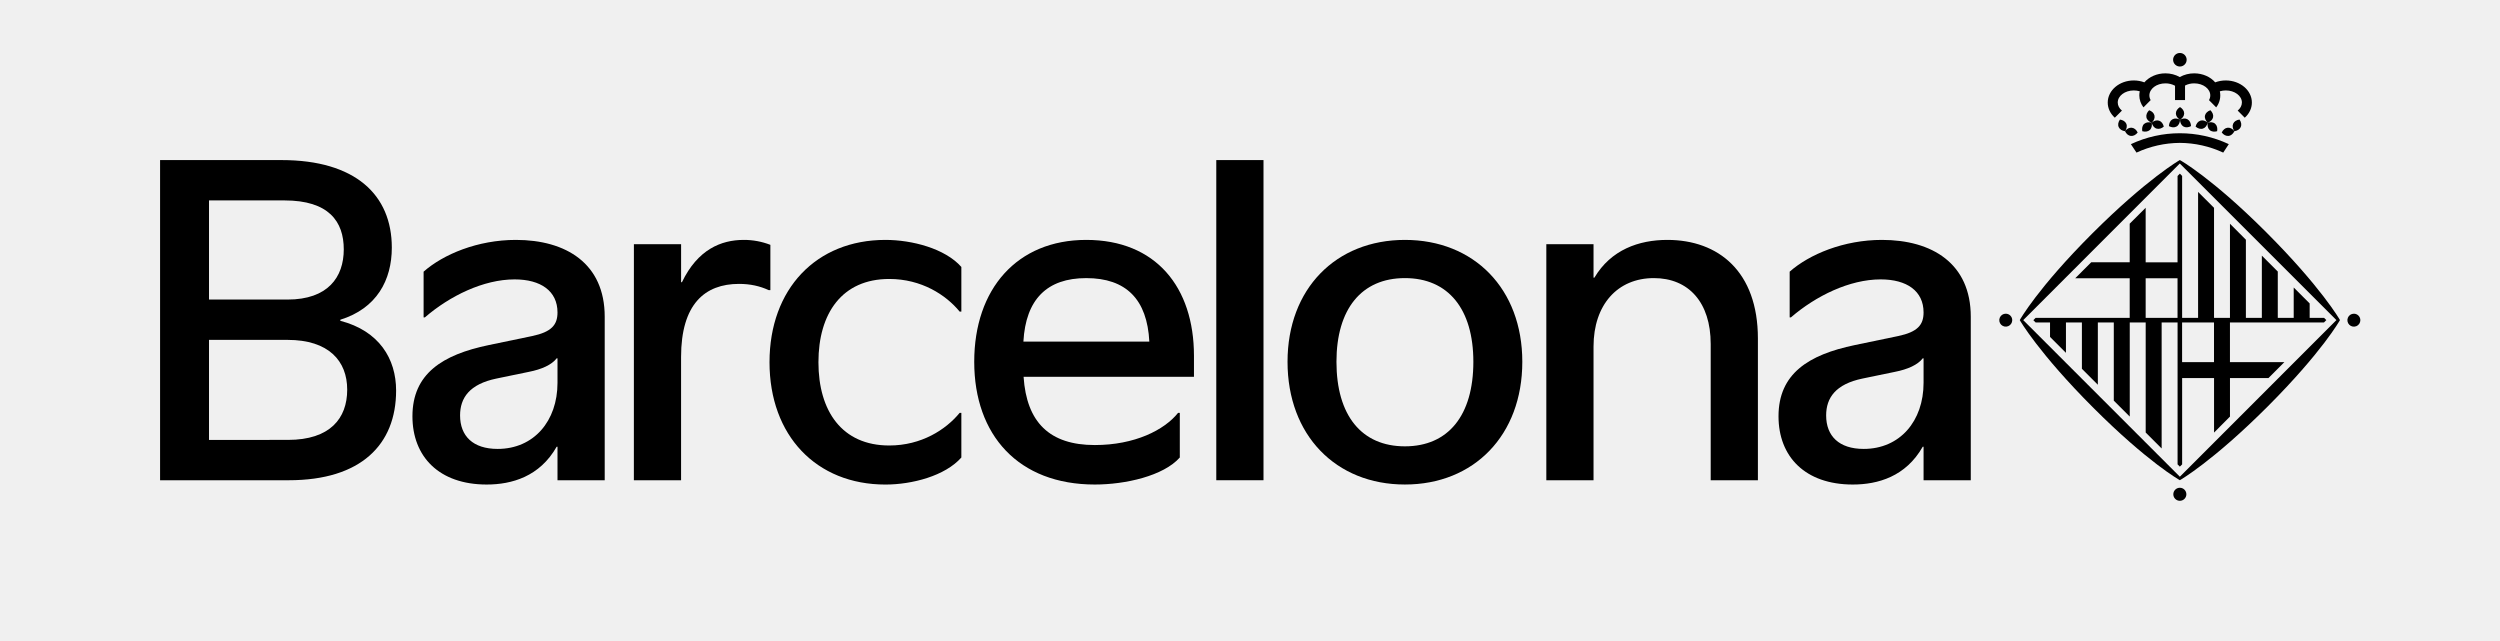
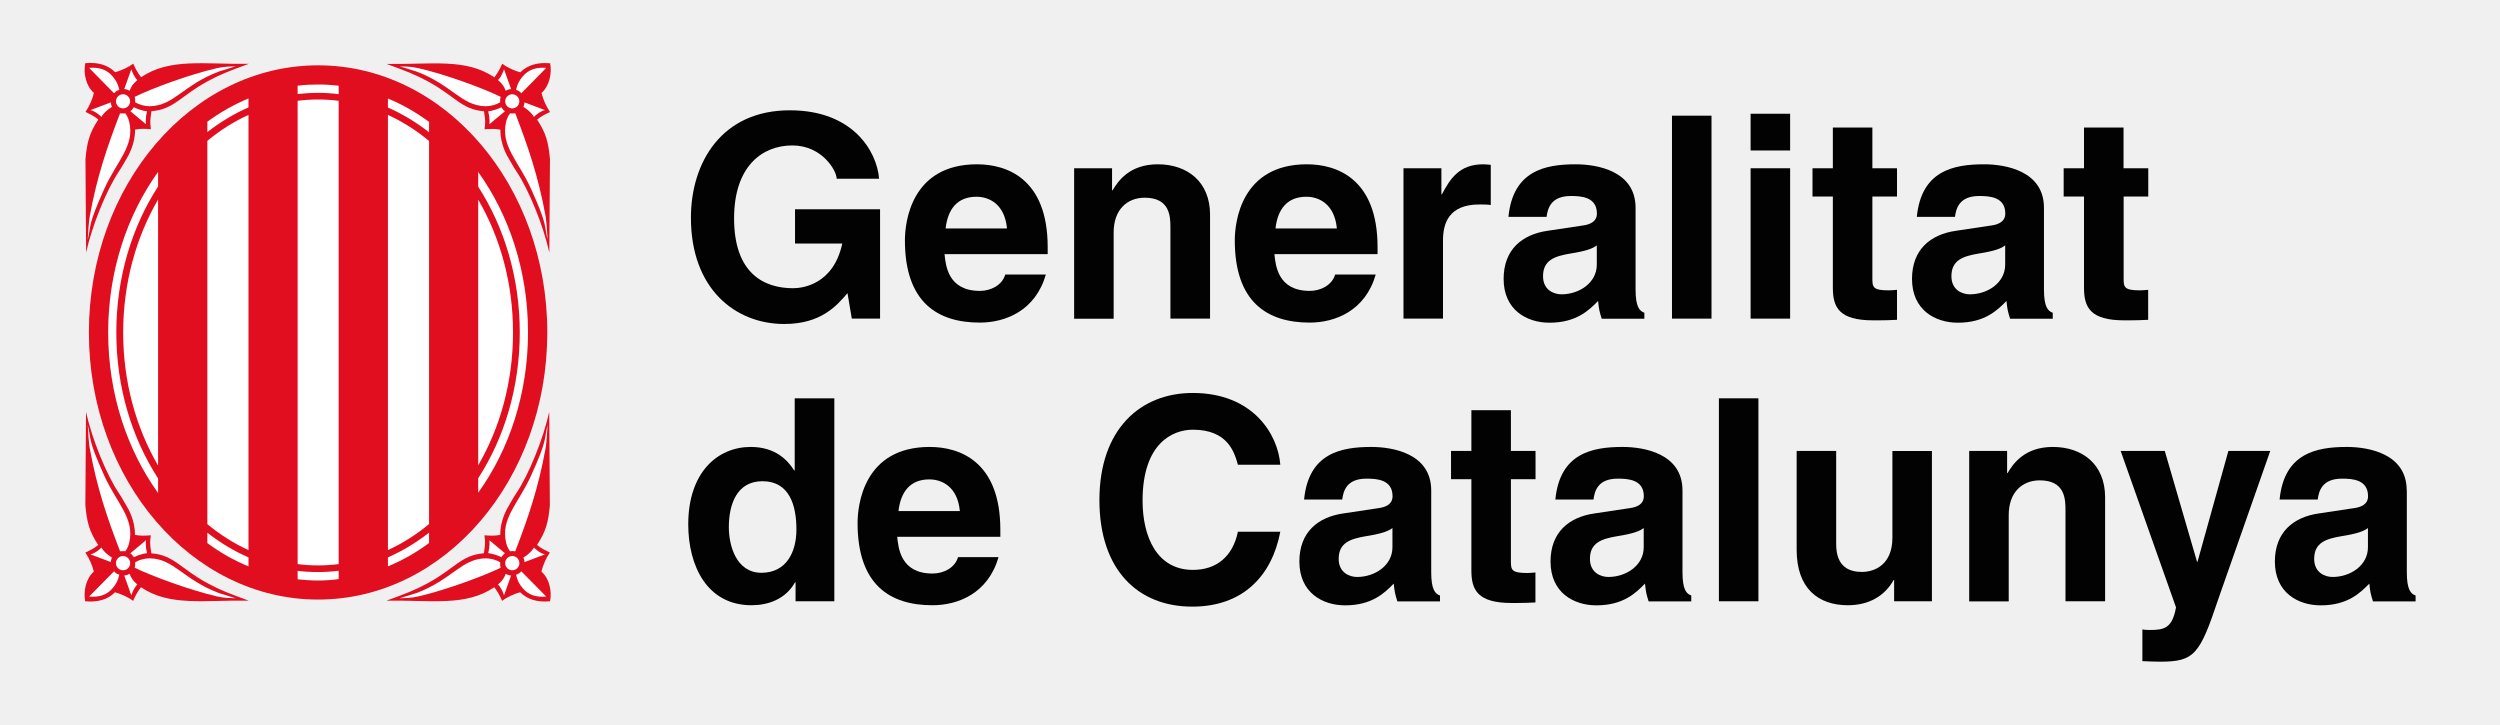
- <svg xmlns="http://www.w3.org/2000/svg" id="Capa_1" data-name="Capa 1" viewBox="0 0 4216.69 1080">
-   <path d="M270,270H474.87c124.5,0,186,58.64,186,147.67,0,54.65-25.33,102.43-86.86,121.61v1.81c65.51,17,94.1,64.06,94.1,117.63,0,91.21-59.36,151.29-181,151.29H270ZM485,505.26c68,0,94.83-37.64,94.83-84.69s-25.34-82.52-99.9-82.52H352.53V505.26Zm.73,236.7c70.93,0,99.89-36.19,99.89-84.69s-31.13-84-100.62-84H352.53V742Z" />
-   <path d="M695.65,702.15C695.65,630.49,746,598.28,824.5,582l73.11-15.2c32.58-6.88,42.71-18.82,42.71-39.81,0-36.2-28.23-55.74-72.38-55.74-52.48,0-109.31,27.87-151.29,64.06h-2.17V458.21c33.29-29.32,91.2-53.57,155.63-53.57,84.69,0,149.84,39.82,149.84,129.57V810H940.32V753.55h-1.45c-28.59,50.31-75.64,63.7-118,63.7C740.53,817.25,695.65,770.2,695.65,702.15Zm244.67-56.46V604.43h-1.45c-8.32,10.86-25,18.46-47,22.8l-54.29,11.22C791.93,647.86,776,671,776,700.7c0,34.75,21.72,56.47,63.34,56.47C900.51,757.17,940.32,710.12,940.32,645.69Z" />
-   <path d="M1069.18,411.88h79.62v64.06h1.45c26.42-55,65.87-71.3,104.24-71.3a123,123,0,0,1,44.88,8.33v76.36h-2.9c-14.84-6.87-31.12-10.49-50-10.49-57.54,0-97.72,34-97.72,123.42V810h-79.62Z" />
-   <path d="M1297.92,610.94c0-123.78,78.9-206.3,195.45-206.3,44.88,0,100.61,14.48,128.12,45.61v75.28h-2.89c-23.17-28.23-64.43-55-118.72-55-79.62,0-119.44,57.91-119.44,140.43s39.82,140.44,119.44,140.44c54.29,0,95.55-26.79,118.72-55h2.89v75.28c-27.51,31.13-83.24,45.61-128.12,45.61C1376.82,817.25,1297.92,734.73,1297.92,610.94Z" />
-   <path d="M1643.21,610.22c0-123.06,72.39-205.58,188.93-205.58,117.27,0,181.69,79.63,181.69,195.45v35.47H1726.46c5.06,76.73,43.79,115.09,120.16,115.09,67.32,0,117.27-25.33,140.43-54.29h2.9v75.28c-27.51,31.13-91.93,45.61-143.33,45.61C1717.77,817.25,1643.21,734,1643.21,610.22Zm295.34-34c-3.62-71.3-39.09-107.13-106.41-107.13-66.23,0-102.06,35.83-106,107.13Z" />
-   <path d="M2051.48,270h79.63V810h-79.63Z" />
-   <path d="M2171.65,610.22c0-123.06,81.43-205.58,198-205.58s198,82.52,198,205.58c0,123.78-81.43,207-198,207S2171.65,734,2171.65,610.22Zm313.43,0c0-89-42.34-141.15-115.46-141.15s-115.45,52.11-115.45,141.15c0,90.48,42.34,142.6,115.45,142.6S2485.08,700.7,2485.08,610.22Z" />
-   <path d="M2608.15,411.88h79.62v56.46h1.45c27.87-47,74.92-63.7,123.06-63.7,86.14,0,152.73,53.21,152.73,166.49V810h-79.62V580.18c0-70.22-37.28-111.11-95.91-111.11-61.17,0-101.71,44.88-101.71,115.45V810h-79.62Z" />
-   <path d="M2999.77,702.15c0-71.66,50.3-103.87,128.84-120.16l73.12-15.2c32.57-6.88,42.7-18.82,42.7-39.81,0-36.2-28.23-55.74-72.38-55.74-52.48,0-109.31,27.87-151.29,64.06h-2.17V458.21c33.29-29.32,91.2-53.57,155.63-53.57,84.69,0,149.84,39.82,149.84,129.57V810h-79.63V753.55H3243c-28.6,50.31-75.65,63.7-118,63.7C3044.65,817.25,2999.77,770.2,2999.77,702.15Zm244.66-56.46V604.43H3243c-8.33,10.86-25,18.46-47.06,22.8l-54.29,11.22c-45.6,9.41-61.53,32.58-61.53,62.25,0,34.75,21.72,56.47,63.34,56.47C3204.62,757.17,3244.43,710.12,3244.43,645.69Z" />
-   <g id="Rodo">
-     <path d="M3711.26,203.55c-4,1.3-6.85,5.09-8,10,3.87,3.23,8.3,4.67,12.41,3.32s6.77-5.06,8-9.9h0c-.86,4.86.18,9.48,3.33,12.35s7.79,3.37,12.6,2c.91-5-.14-9.59-3.31-12.49s-7.73-3.29-12.56-1.88c4.8-1.8,8.11-5,9-9.08s-.89-8.41-4.54-12c-4.76,1.72-8.2,4.9-9.11,9s1,8.44,4.56,12c-3.8-3.29-8.3-4.67-12.32-3.35m68.11,10.75c1.74-3.91.8-8.47-2.07-12.66-5,.73-9,3.1-10.72,7s-.86,8.41,2.05,12.66c5-.68,9-3.12,10.74-7m-10.74,7c-3.06-4-7.22-6.33-11.44-5.88s-7.69,3.52-9.92,8.07c3.12,4,7.17,6.16,11.37,5.8s7.79-3.46,10-8m-92,582.81L3412.56,539.93l264.05-264.16L3940.78,539.9Zm145.57-412.48c-91.75-91.73-145.06-121.4-145.22-121.45l-.35-.17-.41.17c0,.05-54.88,31.33-147.83,124.18-91.75,91.82-121.53,145.15-121.53,145.15l-.24.42.24.39s31.37,55,124.26,147.93c91.75,91.71,145.08,121.46,145.08,121.46l.43.28.47-.28s54.94-31.33,147.8-124.19c91.76-91.85,121.57-145.14,121.59-145.26l.22-.36-.22-.37c0-.08-31.37-54.95-124.29-147.9m-439.11,137.5A10.93,10.93,0,1,0,3394,540a10.93,10.93,0,0,0-10.91-10.88m293.6,293.57a11,11,0,1,0,11,11,11,11,0,0,0-11-11m293.54-293.57A10.93,10.93,0,1,0,3981.15,540a10.93,10.93,0,0,0-10.94-10.88M3579,186.54c-4.4-3.63-7.05-8.44-7.05-13.64,0-11.25,12.1-20.36,27.07-20.36a35.19,35.19,0,0,1,10.06,1.46,31.48,31.48,0,0,0-.74,6.95,33.45,33.45,0,0,0,7,20.16l12.13-12.23a16.09,16.09,0,0,1-2.16-7.93c0-11.28,12.1-20.34,27-20.34a33.44,33.44,0,0,1,16.25,4v24.16h16.89V144.27a32.86,32.86,0,0,1,15.58-3.66c14.88,0,27,9.06,27,20.34a15.52,15.52,0,0,1-2.19,7.93L3738,181.11a33.13,33.13,0,0,0,6.18-27.11,35.21,35.21,0,0,1,10.1-1.46c14.94,0,27.08,9.11,27.08,20.36,0,5.2-2.67,10-7.1,13.64l11.92,12c7.49-6.66,12-15.69,12-25.59,0-20.59-19.66-37.26-44-37.26a51,51,0,0,0-17.88,3.2c-7.9-9.16-20.87-15.18-35.38-15.18a49.44,49.44,0,0,0-24.33,6.24,49.41,49.41,0,0,0-24.33-6.24c-14.5,0-27.36,6-35.42,15.18a50.47,50.47,0,0,0-17.83-3.2c-24.26,0-43.94,16.67-43.94,37.26,0,9.9,4.54,18.93,11.95,25.59Zm15.15,42.75c4.22.36,8.32-1.78,11.42-5.8-2.18-4.55-5.72-7.62-10-8.07s-8.26,1.86-11.33,5.88c2.17,4.53,5.7,7.59,9.88,8m70-28c-3.71,2.19-5.63,6.41-5.85,11.44,4.46,2.39,9.13,2.79,12.84.68S3676.82,207,3677,202h0c.16,5,2.15,9.28,5.79,11.39s8.34,1.71,12.77-.68c-.19-5-2.13-9.25-5.85-11.44s-8.25-1.75-12.71.7c4.28-2.67,7-6.47,7-10.71s-2.71-8-7-10.69c-4.3,2.67-7,6.47-7,10.69s2.68,8,7,10.71c-4.49-2.45-9.11-2.81-12.74-.7m12.57-89.07a11.43,11.43,0,1,0-11.51-11.42,11.41,11.41,0,0,0,11.51,11.42m-90.48,96.46c-1.74-3.9-5.75-6.27-10.72-7-2.87,4.19-3.85,8.75-2.08,12.66s5.79,6.32,10.79,7c2.76-4.25,3.76-8.8,2-12.66m30.24.17c-3.17,2.9-4.11,7.46-3.26,12.49,4.8,1.35,9.5.79,12.64-2s4.19-7.49,3.25-12.35c1.28,4.84,4.05,8.66,8.14,9.9s8.49-.09,12.27-3.32c-1.15-4.87-3.92-8.66-8-10s-8.4.06-12.2,3.27c3.58-3.46,5.37-7.77,4.49-11.9s-4.27-7.31-9-9c-3.63,3.55-5.4,7.85-4.6,12s4.36,7.28,9,9.08c-4.79-1.44-9.4-.9-12.63,1.88M3676.61,241a176.11,176.11,0,0,1,73.24,16.39l9.42-14.28a194.56,194.56,0,0,0-165.16.05l9.46,14.23a176.36,176.36,0,0,1,73-16.39m3.92,302.93h53.82V610.8h-53.82Zm-7.7-7.76h-53.75V469.31h53.75Zm0-93.73h-53.75v-92l-26.93,26.85V442.4h-64.92l-26.94,26.91h91.86v66.82H3433.44l-3.83,3.88,3.82,3.88h24.3v24.36l26.86,26.85V543.89h26.89V622l26.9,26.94v-105h26.91V675.76l26.91,26.86V543.89h26.88V729.5L3646,756.42V543.89h26.86V783.25l3.84,3.79,3.86-3.79V637.63h53.82v92l26.86-27v-65h64.94L3853,610.8h-91.8V543.89h158.62l3.94-4-3.78-3.77h-24.33V511.8l-26.91-26.88v51.21h-26.86V458L3815,431.15v105h-26.92V404.29l-26.86-26.91V536.13h-26.86V350.53l-26.9-26.86V536.13h-26.92V296.75l-3.76-3.88-3.94,3.94Z" />
+ <svg xmlns="http://www.w3.org/2000/svg" version="1.1" id="Capa_1" x="0px" y="0px" viewBox="0 0 2334.2 676.7" style="enable-background:new 0 0 2334.2 676.7;" xml:space="preserve">
+   <style type="text/css">
+ 	.st0{fill:#E10E20;}
+ 	.st1{fill:#FFFFFF;}
+ 	.st2{fill:#020203;}
+ </style>
+   <g>
+     <g>
+       <ellipse class="st0" cx="297" cy="310.4" rx="214" ry="249.4" />
+       <path class="st1" d="M147.6,434.7c-20.5-35.2-32.6-78-32.6-124.2c0-46.2,12.1-89,32.6-124.2V434.7z" />
+       <path class="st1" d="M193.6,131.5c11.8-9.8,24.7-18,38.4-24.2v406.3c-13.7-6.2-26.5-14.4-38.4-24.2V131.5z" />
+       <path class="st1" d="M277.9,94.1c6.3-0.8,12.7-1.2,19.1-1.2c6.5,0,12.9,0.4,19.2,1.2v432.6c-6.3,0.8-12.7,1.2-19.2,1.2    c-6.5,0-12.8-0.4-19.1-1.2V94.1z" />
+       <path class="st1" d="M362.2,107.3c13.7,6.3,26.5,14.4,38.4,24.3v357.7c-11.8,9.8-24.7,18-38.4,24.3V107.3z" />
+       <path class="st1" d="M446.5,186.4c20.5,35.2,32.5,77.9,32.5,124c0,46.1-12,88.8-32.5,124V186.4z" />
+       <path class="st1" d="M101,310.4c0-57.2,17.6-109.5,46.6-149.9v13.6c-24.4,37.7-39,85-39,136.3c0,51.3,14.5,98.5,39,136.3v13.6    C118.6,419.9,101,367.6,101,310.4z" />
+       <path class="st1" d="M446.5,446.5c24.4-37.7,38.8-84.9,38.8-136.1c0-51.2-14.5-98.4-38.8-136.1v-13.7    c29,40.4,46.5,92.6,46.5,149.7c0,57.1-17.5,109.4-46.5,149.7V446.5z" />
+       <path class="st0" d="M505.5,533.7c1.5-6.3,4.4-12.7,7.9-17.8c-4.4-2.2-8.1-3.8-12-7.1c8.5-12.8,10.6-21.6,12-37l-0.6-87.2    c-5.6,25.4-19.1,58.6-30.8,76c-3.4,5.1-4.9,8.3-7,11.7c-1.2,2-8.1,13.3-7.9,27.1c-4.8,1-9.2,0.8-14.8,0.4c0.7,6,1.1,6.9-0.5,16.8    c-21.1,1.6-27.3,14.3-52.4,27.9c-12.2,6.6-20.2,9.6-38.5,16.3c42.6-0.5,73.9,5.5,100.6-12.5c3,4,5.3,7.9,7.3,12.7    c3.7-2.9,10.9-6.5,16.9-8c6.9,6.8,16.1,9.5,27.9,8.4C515.4,551.9,513,540.2,505.5,533.7z" />
+       <path class="st1" d="M508.8,517.6c-3.3,1.3-18.8,7.1-18.8,7.1l-0.2,0.2c-0.1-1.4-0.4-2.7-1-4l-0.1-0.3c6-3.6,9.8-8.7,9.8-9.4    c0-0.1-0.1-0.1,0-0.1c0,0,0,0,0,0.1C499,511.9,504.1,516.7,508.8,517.6z" />
+       <path class="st1" d="M495.9,444c15.6-34.5,11.9-33,15.4-47.3c-0.5,6.9-0.9,15.6-1.9,21.9c-6.8,37.5-16.5,65.4-28.3,96.1    c0,0-3.2-0.3-4.8,0c-2.8-3.3-3.7-7.8-3.7-7.8C467.1,484.2,484.1,470.1,495.9,444z" />
+       <path class="st1" d="M456.9,504.4l14.5,12.1l0,0.1c-0.4,0.3-0.9,0.7-1.3,1.1c-0.7,0.7-1.3,1.5-1.8,2.4l-0.1,0.2    c-7.4-3.6-12.4-3.8-12.4-3.8C457.8,508.6,456.9,504.4,456.9,504.4z" />
+       <path class="st1" d="M390.9,556.8c-7.3,1.7-13.2,1.6-17.8,1.8l15.5-4.8c33.6-12.6,42.1-32.1,64.8-32.5c5.3,0.1,9.7,1.4,13.6,3.7    l0,0.6c-0.2,1.5,0,2.9,0.4,4.3l0,0.2C451.7,537.8,415.9,551,390.9,556.8z" />
+       <path class="st1" d="M470.6,555.8c-0.9-2.4-2.1-6.3-5.6-10.1c4.7-4,5.6-6.1,7.2-10l0.1,0.1c1.5,0.9,3.1,1.4,4.7,1.5l0.2,0    L470.6,555.8z" />
+       <path class="st1" d="M473.6,530.5c-2.6-2.6-2.6-6.8,0-9.4c2.6-2.6,6.8-2.6,9.4,0c2.6,2.6,2.6,6.8,0,9.4    C480.4,533.1,476.2,533.1,473.6,530.5z" />
+       <path class="st1" d="M488,549.1c-3.4-4-4.9-7.1-6.2-12.5c1.7-0.5,3.7-1.5,4.9-3.2L510,557C501.1,557.8,493.5,555.8,488,549.1z" />
+       <path class="st0" d="M513.7,59.1c-11.8-1.1-21,1.6-27.9,8.4c-6-1.5-13.2-5.1-16.9-8c-2,4.7-4.3,8.7-7.3,12.7    c-26.8-18-58-11.9-100.6-12.5c18.3,6.7,26.3,9.7,38.5,16.3c25.1,13.5,31.2,26.2,52.4,27.9c1.6,9.9,1.2,10.7,0.5,16.8    c5.6-0.4,10-0.6,14.8,0.4c-0.2,13.9,6.7,25.2,7.9,27.1c2.1,3.4,3.6,6.6,7,11.7c11.7,17.4,25.2,50.6,30.8,76l0.6-87.2    c-1.4-15.4-3.5-24.2-12-37c3.8-3.3,7.6-5,12-7.1c-3.4-5.1-6.4-11.5-7.9-17.8C513,80.3,515.4,68.6,513.7,59.1z" />
+       <path class="st1" d="M508.8,102.8c-3.3-1.3-18.8-7.1-18.8-7.1l-0.2-0.2c-0.1,1.4-0.4,2.7-1,4l-0.1,0.3c6,3.6,9.8,8.7,9.8,9.4    c0,0.1-0.1,0.1,0,0.1c0,0,0,0,0-0.1C499,108.5,504.1,103.8,508.8,102.8z" />
+       <path class="st1" d="M495.9,176.5c15.6,34.5,11.9,33,15.4,47.3c-0.5-6.9-0.9-15.6-1.9-21.9c-6.8-37.5-16.5-65.4-28.3-96.1    c0,0-3.2,0.3-4.8,0c-2.8,3.3-3.7,7.8-3.7,7.8C467.1,136.2,484.1,150.3,495.9,176.5z" />
+       <path class="st1" d="M456.9,116l14.5-12.1l0-0.1c-0.4-0.3-0.9-0.7-1.3-1.1c-0.7-0.7-1.3-1.5-1.8-2.4l-0.1-0.2    c-7.4,3.6-12.4,3.8-12.4,3.8C457.8,111.8,456.9,116,456.9,116z" />
+       <path class="st1" d="M390.9,63.7c-7.3-1.7-13.2-1.6-17.8-1.8l15.5,4.8c33.6,12.6,42.1,32.1,64.8,32.5c5.3-0.1,9.7-1.4,13.6-3.7    l0-0.6c-0.2-1.5,0-2.9,0.4-4.3l0-0.2C451.7,82.6,415.9,69.4,390.9,63.7z" />
+       <path class="st1" d="M470.6,64.7c-0.9,2.4-2.1,6.3-5.6,10.1c4.7,4,5.6,6.1,7.2,10l0.1-0.1c1.5-0.9,3.1-1.4,4.7-1.5l0.2,0    L470.6,64.7z" />
+       <ellipse transform="matrix(0.705 -0.7092 0.7092 0.705 73.9911 367.1297)" class="st1" cx="478.3" cy="94.6" rx="6.6" ry="6.6" />
+       <path class="st1" d="M488,71.4c-3.4,4-4.9,7.1-6.2,12.5c1.7,0.5,3.7,1.5,4.9,3.2L510,63.4C501.1,62.6,493.5,64.7,488,71.4z" />
+       <path class="st0" d="M79.5,561.4c11.8,1.1,21.1-1.6,27.9-8.4c6,1.6,13.2,5.1,16.9,8c2-4.7,4.3-8.7,7.3-12.7    c26.8,18,58,11.9,100.6,12.5c-18.3-6.7-26.3-9.7-38.5-16.3c-25.1-13.5-31.2-26.2-52.4-27.9c-1.6-9.9-1.2-10.7-0.5-16.8    c-5.6,0.4-10,0.6-14.8-0.4c0.2-13.9-6.7-25.2-7.9-27.1c-2.1-3.4-3.6-6.6-7-11.7c-11.7-17.4-25.2-50.6-30.8-76l-0.6,87.2    c1.4,15.4,3.5,24.2,12,37c-3.8,3.3-7.6,5-12,7.1c3.4,5.1,6.4,11.5,7.9,17.8C80.2,540.2,77.8,551.9,79.5,561.4z" />
+       <path class="st1" d="M84.4,517.6c3.3,1.3,18.8,7.1,18.8,7.1l0.2,0.2c0.1-1.4,0.4-2.7,1-4l0.1-0.3c-6-3.6-9.8-8.7-9.8-9.4    c0-0.1,0.1-0.1,0-0.1c0,0,0,0,0,0.1C94.2,511.9,89.1,516.7,84.4,517.6z" />
+       <path class="st1" d="M97.3,444c-15.6-34.5-11.9-33-15.4-47.3c0.4,6.9,0.9,15.6,1.9,21.9c6.8,37.5,16.5,65.4,28.3,96.1    c0,0,3.2-0.3,4.8,0c2.8-3.3,3.7-7.8,3.7-7.8C126.1,484.2,109.1,470.1,97.3,444z" />
+       <path class="st1" d="M136.3,504.4l-14.5,12.1l-0.1,0.1c0.4,0.3,0.9,0.7,1.3,1.1c0.7,0.7,1.3,1.5,1.8,2.4l0.1,0.2    c7.4-3.6,12.4-3.8,12.4-3.8C135.4,508.6,136.3,504.4,136.3,504.4z" />
+       <path class="st1" d="M202.3,556.8c7.3,1.7,13.2,1.6,17.8,1.8l-15.5-4.8c-33.6-12.6-42.1-32.1-64.8-32.5c-5.3,0.1-9.7,1.4-13.6,3.7    l0,0.6c0.1,1.5,0,2.9-0.4,4.3l0,0.2C141.5,537.8,177.3,551,202.3,556.8z" />
+       <path class="st1" d="M122.6,555.8c0.9-2.4,2.1-6.3,5.6-10.1c-4.7-4-5.6-6.1-7.2-10l-0.1,0.1c-1.5,0.9-3.1,1.4-4.7,1.5l-0.2,0    L122.6,555.8z" />
+       <path class="st1" d="M119.6,530.5c2.6-2.6,2.6-6.8,0-9.4c-2.6-2.6-6.8-2.6-9.4,0c-2.6,2.6-2.6,6.8,0,9.4    C112.8,533.1,117,533.1,119.6,530.5z" />
+       <path class="st1" d="M105.2,549.1c3.4-4,4.9-7.1,6.2-12.5c-1.7-0.5-3.7-1.5-4.9-3.2L83.2,557C92.1,557.8,99.7,555.8,105.2,549.1z" />
+       <path class="st0" d="M87.7,86.7c-1.5,6.3-4.4,12.7-7.9,17.8c4.4,2.2,8.1,3.8,12,7.1c-8.5,12.8-10.6,21.6-12,37l0.6,87.2    c5.6-25.4,19.1-58.6,30.8-76c3.4-5.1,4.9-8.3,7-11.7c1.2-2,8.1-13.3,7.9-27.1c4.8-1,9.2-0.8,14.8-0.4c-0.7-6-1-6.9,0.5-16.8    c21.1-1.6,27.3-14.3,52.4-27.9c12.2-6.6,20.2-9.6,38.5-16.3c-42.6,0.5-73.8-5.5-100.6,12.5c-3-4-5.3-7.9-7.3-12.7    c-3.7,2.9-10.9,6.5-16.9,8c-6.9-6.8-16.1-9.5-27.9-8.4C77.8,68.6,80.2,80.3,87.7,86.7z" />
+       <path class="st1" d="M84.4,102.8c3.3-1.3,18.8-7.1,18.8-7.1l0.2-0.2c0.1,1.4,0.4,2.7,1,4l0.1,0.3c-6,3.6-9.8,8.7-9.8,9.4    c0,0.1,0.1,0.1,0,0.1c0,0,0,0,0-0.1C94.2,108.5,89.1,103.8,84.4,102.8z" />
+       <path class="st1" d="M97.3,176.5c-15.6,34.5-11.9,33-15.4,47.3c0.4-6.9,0.9-15.6,1.9-21.9c6.8-37.5,16.5-65.4,28.3-96.1    c0,0,3.2,0.3,4.8,0c2.8,3.3,3.7,7.8,3.7,7.8C126.1,136.2,109.1,150.3,97.3,176.5z" />
+       <path class="st1" d="M136.3,116l-14.5-12.1l-0.1-0.1c0.4-0.3,0.9-0.7,1.3-1.1c0.7-0.7,1.3-1.5,1.8-2.4l0.1-0.2    c7.4,3.6,12.4,3.8,12.4,3.8C135.4,111.8,136.3,116,136.3,116z" />
+       <path class="st1" d="M202.3,63.7c7.3-1.7,13.2-1.6,17.8-1.8l-15.5,4.8c-33.6,12.6-42.1,32.1-64.8,32.5c-5.3-0.1-9.7-1.4-13.6-3.7    l0-0.6c0.1-1.5,0-2.9-0.4-4.3l0-0.2C141.5,82.6,177.3,69.4,202.3,63.7z" />
+       <path class="st1" d="M122.6,64.7c0.9,2.4,2.1,6.3,5.6,10.1c-4.7,4-5.6,6.1-7.2,10l-0.1-0.1c-1.5-0.9-3.1-1.4-4.7-1.5l-0.2,0    L122.6,64.7z" />
+       <ellipse transform="matrix(0.7091 -0.7051 0.7051 0.7091 -33.2978 108.5401)" class="st1" cx="114.9" cy="94.6" rx="6.6" ry="6.6" />
+       <path class="st1" d="M105.2,71.4c3.4,4,4.9,7.1,6.2,12.5c-1.7,0.5-3.7,1.5-4.9,3.2L83.2,63.4C92.1,62.6,99.7,64.7,105.2,71.4z" />
+       <path class="st1" d="M400.6,113.8v9.7c-11.9-9.3-24.8-17.1-38.4-23.1V92C375.8,97.6,388.6,105,400.6,113.8z" />
+       <path class="st1" d="M297,78.9c6.5,0,12.9,0.4,19.2,1.1v7.9c-6.3-0.8-12.7-1.2-19.2-1.2c-6.5,0-12.8,0.4-19.1,1.1V80    C284.2,79.2,290.6,78.9,297,78.9z" />
+       <path class="st1" d="M232,91.9v8.4c-13.6,5.9-26.4,13.7-38.4,23v-9.7C205.6,104.9,218.4,97.6,232,91.9z" />
+       <path class="st1" d="M193.6,507.1v-9.7c11.9,9.3,24.8,17.1,38.4,23v8.4C218.4,523.3,205.6,515.9,193.6,507.1z" />
+       <path class="st1" d="M297,542c-6.5,0-12.8-0.4-19.1-1.1V533c6.3,0.8,12.7,1.1,19.1,1.1c6.5,0,12.9-0.4,19.2-1.2v7.8    C309.9,541.6,303.5,542,297,542z" />
+       <path class="st1" d="M362.2,528.8v-8.4c13.6-6,26.4-13.7,38.4-23.1v9.7C388.6,515.9,375.8,523.2,362.2,528.8z" />
+     </g>
+     <g>
+       <g>
+         <path class="st2" d="M742.5,195.4h79.2v102.1h-26.4l-4-23.8c-10,11.6-24.5,28.8-59.1,28.8c-45.6,0-87.1-32.7-87.1-99.2     c0-51.7,28.8-100.5,92.6-100.3c58.1,0,81,37.7,83.1,63.9h-39.6c0-7.4-13.5-31.1-41.4-31.1c-28.2,0-54.4,19.5-54.4,68.1     c0,51.7,28.2,65.2,55.1,65.2c8.7,0,37.7-3.4,45.9-41.7h-44.1V195.4z" />
+         <path class="st2" d="M938.6,256.3c-2.9,10-13.5,15.3-23.7,15.3c-29.8,0-31.9-23.7-33-34.3h96.3v-6.6c0-64.1-38.3-77.3-66-77.3     c-61.5,0-67.3,54.1-67.3,71c0,57.8,30.3,76.8,69.9,76.8c24,0,52-11.1,61.7-44.9H938.6z M882.9,213.3     c2.1-18.5,11.3-29.6,28.8-29.6c11.9,0,26.4,6.9,28.5,29.6H882.9z" />
+         <path class="st2" d="M1129.7,297.5h-36.9v-85.2c0-10.3-0.5-27.7-24-27.7c-16.4,0-29,11.1-29,32.5v80.5h-36.9V157.1h35.4v20.6h0.5     c5-8.4,15.6-24.3,42.2-24.3c27.4,0,48.8,16.1,48.8,47V297.5z" />
+         <path class="st2" d="M1246.6,256.3c-2.9,10-13.5,15.3-23.7,15.3c-29.8,0-31.9-23.7-33-34.3h96.3v-6.6c0-64.1-38.3-77.3-66-77.3     c-61.5,0-67.3,54.1-67.3,71c0,57.8,30.4,76.8,69.9,76.8c24,0,52-11.1,61.7-44.9H1246.6z M1190.9,213.3     c2.1-18.5,11.3-29.6,28.8-29.6c11.9,0,26.4,6.9,28.5,29.6H1190.9z" />
+         <path class="st2" d="M1310.4,157.1h35.4v24.3h0.5c7.6-14.3,16.1-28,38.5-28c2.4,0,4.8,0.3,7.1,0.5v37.5     c-3.2-0.5-7.1-0.5-10.6-0.5c-28.8,0-34,17.9-34,33.5v73.1h-36.9V157.1z" />
+         <path class="st2" d="M1527.1,194c0-34.6-36.2-40.6-55.9-40.6c-28.8,0-58.6,6.1-62.8,49.1h35.6c1.1-8.2,4.2-19.5,22.7-19.5     c9.5,0,24.3,0.8,24.3,16.4c0,7.9-7.1,10.3-12.9,11.1l-33.3,5c-23.5,3.4-40.9,17.4-40.9,44.9c0,29,21.6,40.9,42.8,40.9     c25.1,0,36.9-11.6,45.4-20.3c0.8,7.9,1.3,10,3.4,16.6h39.8V292c-4.5-1.6-8.2-5.3-8.2-21.9V194z M1490.9,247.1     c0,17.1-16.6,27.7-33,27.7c-7.1,0-17.2-4-17.2-16.9c0-15.3,11.3-18.7,25.1-21.1c15.3-2.4,21.4-4.8,25.1-7.7V247.1z" />
+         <rect x="1561.1" y="108" class="st2" width="36.9" height="189.5" />
+         <path class="st2" d="M1671.4,140.5h-36.9v-34.3h36.9V140.5z M1671.4,157.1v140.4h-36.9V157.1H1671.4z" />
+         <path class="st2" d="M1748.2,157.1h23v26.4h-23v76.3c0,8.2,0.3,11.3,15.3,11.3c2.4,0,5-0.3,7.7-0.5v28     c-5.8,0.3-11.6,0.5-17.4,0.5h-4.8c-31.9,0-37.7-12.1-37.7-30.4v-85.2h-19v-26.4h19v-38h36.9V157.1z" />
+         <path class="st2" d="M1908.4,194c0-34.6-36.2-40.6-55.9-40.6c-28.8,0-58.6,6.1-62.8,49.1h35.6c1.1-8.2,4.2-19.5,22.7-19.5     c9.5,0,24.3,0.8,24.3,16.4c0,7.9-7.1,10.3-12.9,11.1l-33.3,5c-23.5,3.4-40.9,17.4-40.9,44.9c0,29,21.6,40.9,42.8,40.9     c25.1,0,36.9-11.6,45.4-20.3c0.8,7.9,1.3,10,3.4,16.6h39.8V292c-4.5-1.6-8.2-5.3-8.2-21.9V194z M1872.2,247.1     c0,17.1-16.6,27.7-33,27.7c-7.1,0-17.2-4-17.2-16.9c0-15.3,11.3-18.7,25.1-21.1c15.3-2.4,21.4-4.8,25.1-7.7V247.1z" />
+         <path class="st2" d="M1982.8,157.1h23v26.4h-23v76.3c0,8.2,0.3,11.3,15.3,11.3c2.4,0,5-0.3,7.6-0.5v28     c-5.8,0.3-11.6,0.5-17.4,0.5h-4.8c-31.9,0-37.7-12.1-37.7-30.4v-85.2h-19v-26.4h19v-38h36.9V157.1z" />
+       </g>
+       <path class="st2" d="M779,371.9H742v67.3h-0.5c-5.8-9-16.9-21.9-40.6-21.9c-30.9,0-58.3,23.7-58.3,72.3    c0,38.5,17.4,75.5,59.1,75.5c15.3,0,31.7-5.5,40.6-21.4h0.5v17.7H779V371.9z M680.5,492.3c0-22.2,7.9-43,31.4-43    c25.3,0,31.7,22.7,31.7,45.1c0,20.8-9.2,40.4-32.7,40.4C687.1,534.7,680.5,508.9,680.5,492.3z" />
+       <path class="st2" d="M894.5,520.2c-2.9,10-13.5,15.3-23.8,15.3c-29.8,0-31.9-23.7-33-34.3h96.3v-6.6c0-64.1-38.3-77.3-66-77.3    c-61.5,0-67.3,54.1-67.3,71c0,57.8,30.3,76.8,69.9,76.8c24,0,52-11.1,61.7-44.9H894.5z M838.9,477.2c2.1-18.5,11.3-29.6,28.8-29.6    c11.9,0,26.4,6.9,28.5,29.6H838.9z" />
+       <g>
+         <path class="st2" d="M1155.8,433.9c-3.2-11.3-9.2-32.7-42-32.7c-19,0-47,12.7-47,66.2c0,34,13.5,64.7,47,64.7     c21.9,0,37.2-12.4,42-35.6h39.6c-7.9,41.2-34.8,69.9-82.3,69.9c-50.4,0-86.6-34-86.6-99.5c0-66.2,38.3-100,87.1-100     c56.7,0,79.7,39.1,81.8,67H1155.8z" />
+         <path class="st2" d="M1336.3,457.9c0-34.6-36.2-40.6-55.9-40.6c-28.8,0-58.6,6.1-62.8,49.1h35.6c1.1-8.2,4.2-19.5,22.7-19.5     c9.5,0,24.3,0.8,24.3,16.4c0,7.9-7.1,10.3-12.9,11.1l-33.2,5c-23.5,3.4-40.9,17.4-40.9,44.9c0,29,21.6,40.9,42.7,40.9     c25.1,0,36.9-11.6,45.4-20.3c0.8,7.9,1.3,10,3.4,16.6h39.8v-5.5c-4.5-1.6-8.2-5.3-8.2-21.9V457.9z M1300.1,511     c0,17.1-16.6,27.7-33,27.7c-7.1,0-17.2-4-17.2-16.9c0-15.3,11.3-18.7,25.1-21.1c15.3-2.4,21.4-4.8,25.1-7.7V511z" />
+         <path class="st2" d="M1410.7,421h23v26.4h-23v76.3c0,8.2,0.3,11.3,15.3,11.3c2.4,0,5-0.3,7.6-0.5v28c-5.8,0.3-11.6,0.5-17.4,0.5     h-4.7c-31.9,0-37.7-12.1-37.7-30.4v-85.2h-19V421h19v-38h36.9V421z" />
+         <path class="st2" d="M1570.9,457.9c0-34.6-36.2-40.6-55.9-40.6c-28.8,0-58.6,6.1-62.8,49.1h35.6c1.1-8.2,4.2-19.5,22.7-19.5     c9.5,0,24.3,0.8,24.3,16.4c0,7.9-7.1,10.3-12.9,11.1l-33.3,5c-23.5,3.4-40.9,17.4-40.9,44.9c0,29,21.6,40.9,42.8,40.9     c25.1,0,36.9-11.6,45.4-20.3c0.8,7.9,1.3,10,3.4,16.6h39.8v-5.5c-4.5-1.6-8.2-5.3-8.2-21.9V457.9z M1534.7,511     c0,17.1-16.6,27.7-33,27.7c-7.1,0-17.2-4-17.2-16.9c0-15.3,11.3-18.7,25.1-21.1c15.3-2.4,21.4-4.8,25.1-7.7V511z" />
+         <rect x="1604.9" y="371.9" class="st2" width="36.9" height="189.5" />
+         <path class="st2" d="M1803.9,561.4h-35.4v-19.8h-0.5c-8.4,15-23.2,23.5-42.7,23.5c-27.7,0-47.8-15.8-47.8-51.7V421h36.9v87.1     c0,21.6,12.7,25.9,24,25.9c12.1,0,28.5-6.9,28.5-31.9v-81h36.9V561.4z" />
+         <path class="st2" d="M1965.4,561.4h-36.9v-85.2c0-10.3-0.5-27.7-24-27.7c-16.4,0-29,11.1-29,32.5v80.5h-36.9V421h35.4v20.6h0.5     c5-8.4,15.6-24.3,42.2-24.3c27.4,0,48.8,16.1,48.8,47V561.4z" />
+         <path class="st2" d="M2071.3,559c-17.4,52-22.2,58.8-54.4,58.8c-5,0-11.3-0.3-16.6-0.5v-29.6c1.6,0.3,4,0.5,7.1,0.5     c13.5,0,20.8-1.8,24.3-21.1L1980,421h41.2l30.1,103.4h0.5l28.8-103.4h39.1L2071.3,559z" />
+         <path class="st2" d="M2247.1,457.9c0-34.6-36.1-40.6-55.9-40.6c-28.8,0-58.6,6.1-62.8,49.1h35.6c1.1-8.2,4.2-19.5,22.7-19.5     c9.5,0,24.3,0.8,24.3,16.4c0,7.9-7.1,10.3-12.9,11.1l-33.2,5c-23.5,3.4-40.9,17.4-40.9,44.9c0,29,21.6,40.9,42.8,40.9     c25.1,0,36.9-11.6,45.4-20.3c0.8,7.9,1.3,10,3.4,16.6h39.8v-5.5c-4.5-1.6-8.2-5.3-8.2-21.9V457.9z M2210.9,511     c0,17.1-16.6,27.7-33,27.7c-7.1,0-17.2-4-17.2-16.9c0-15.3,11.3-18.7,25.1-21.1c15.3-2.4,21.4-4.8,25.1-7.7V511z" />
+       </g>
+     </g>
  </g>
</svg>
